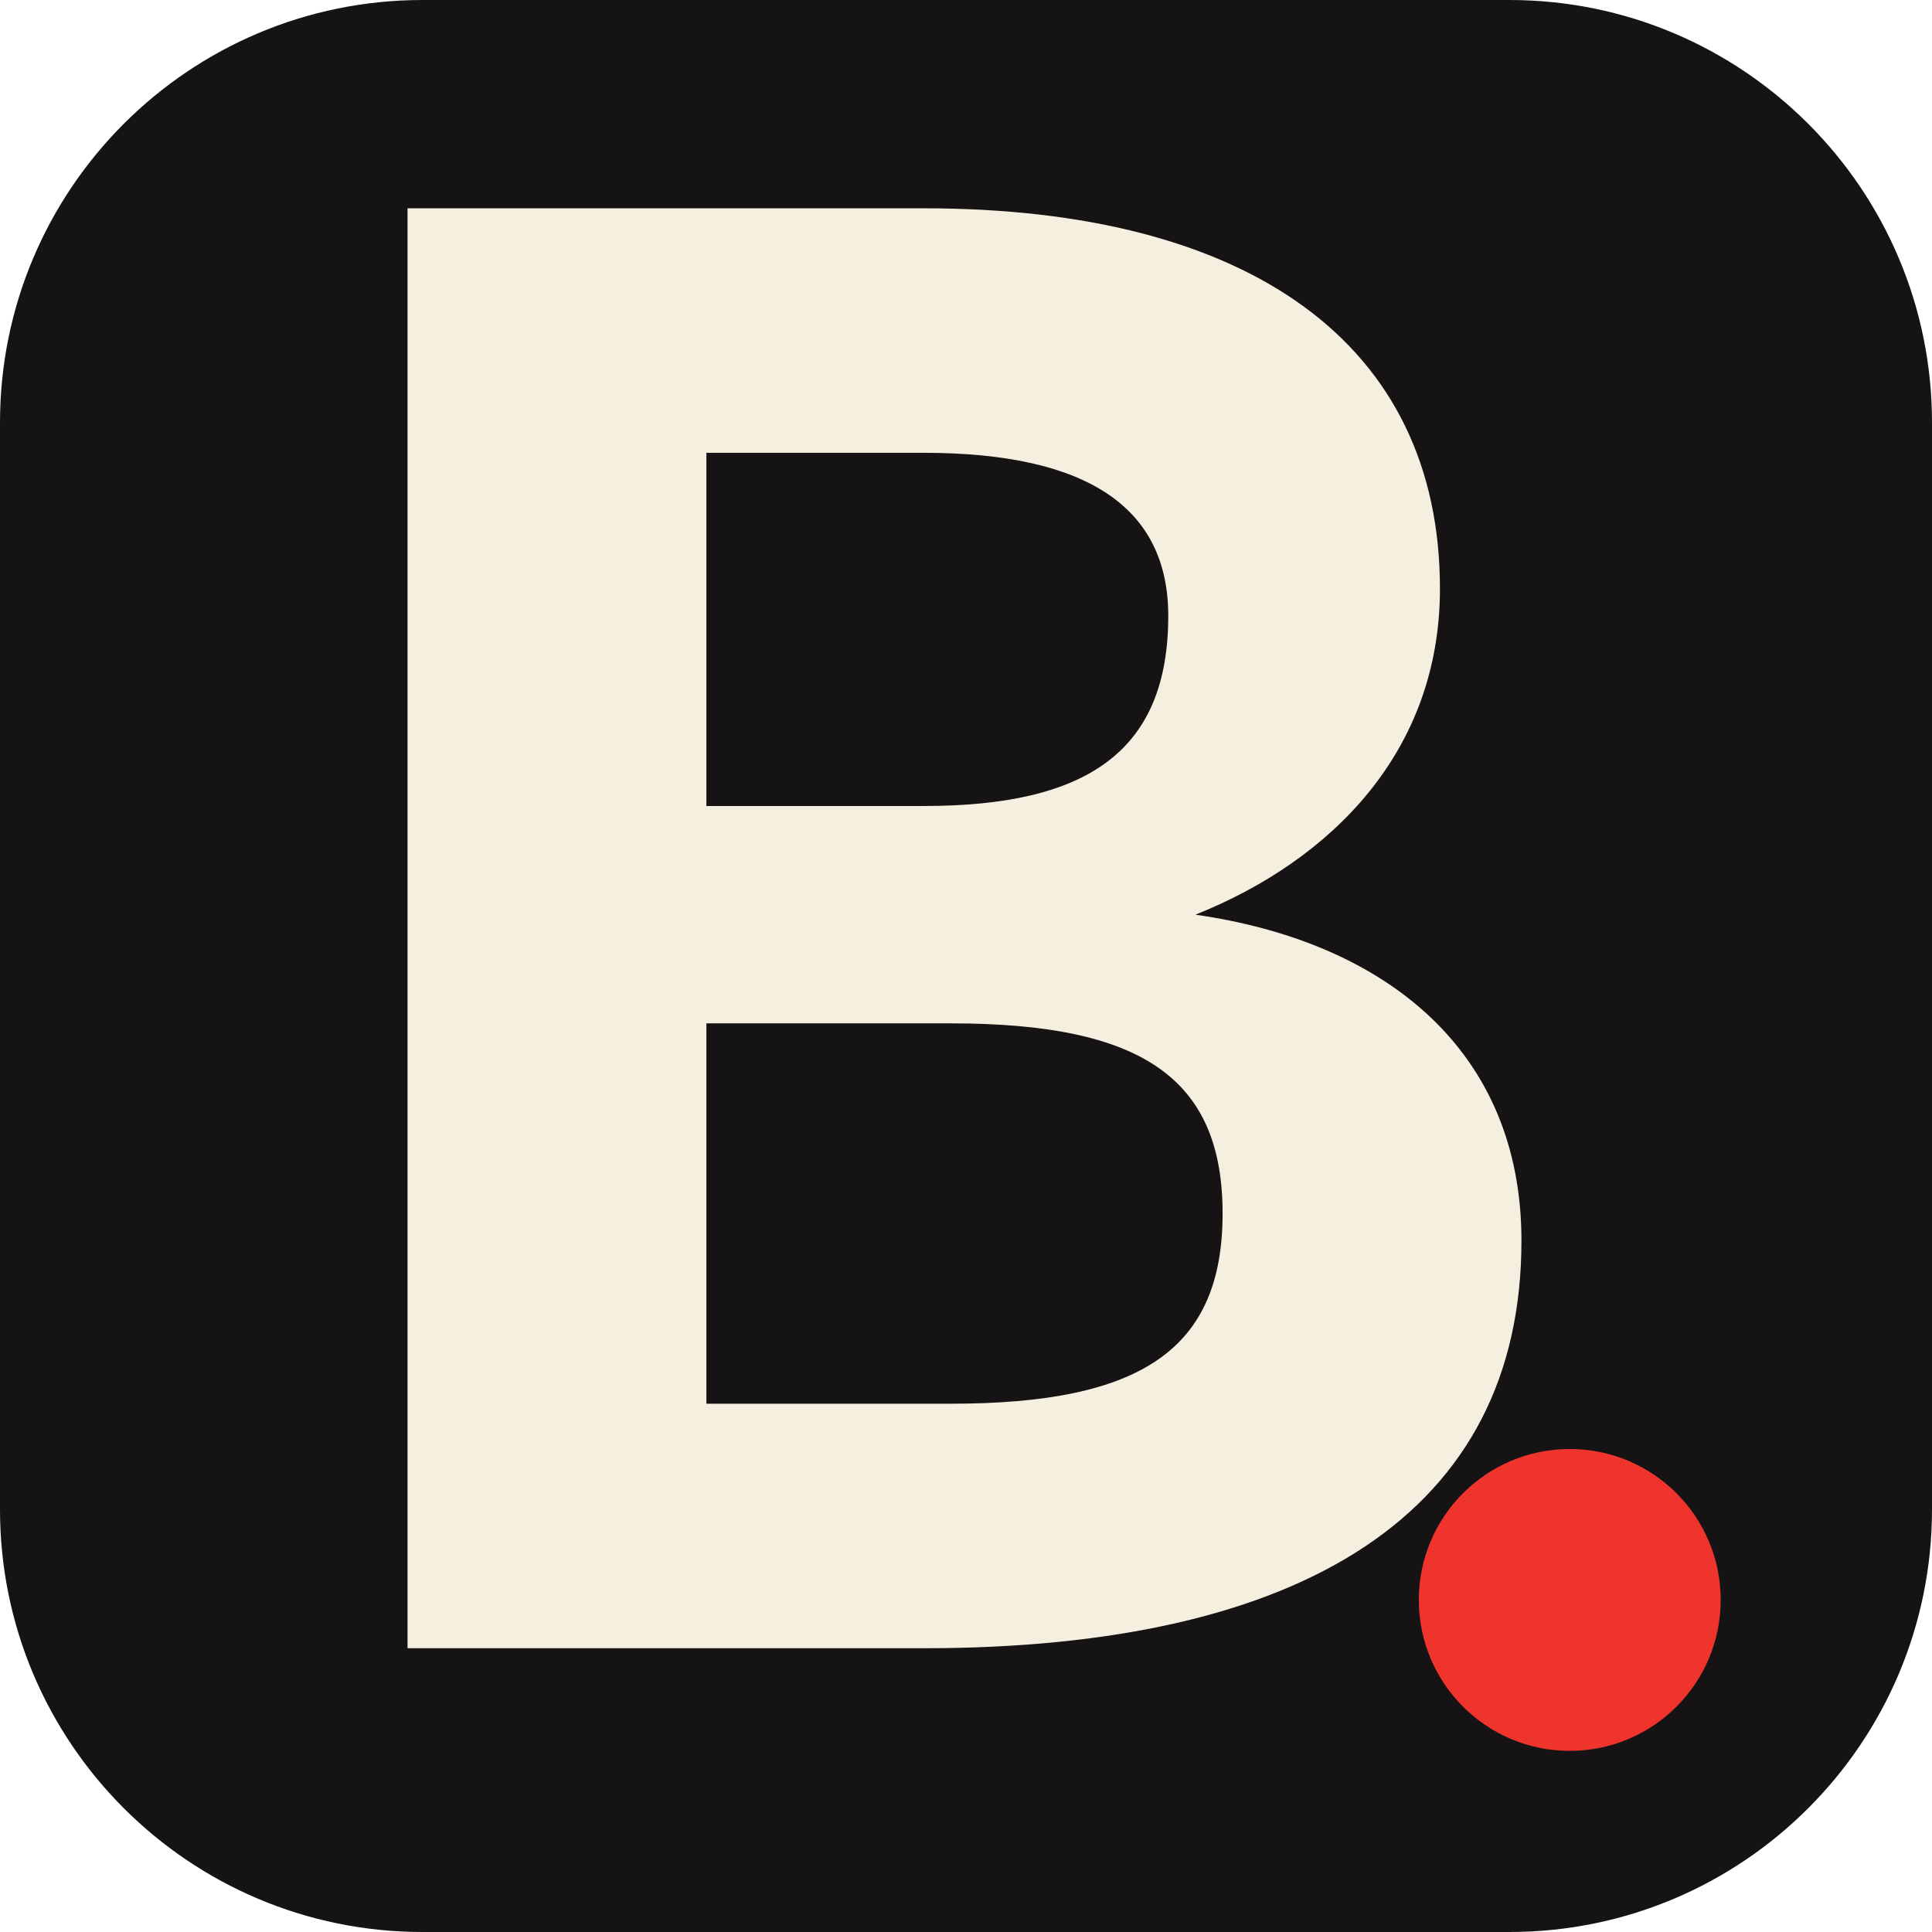
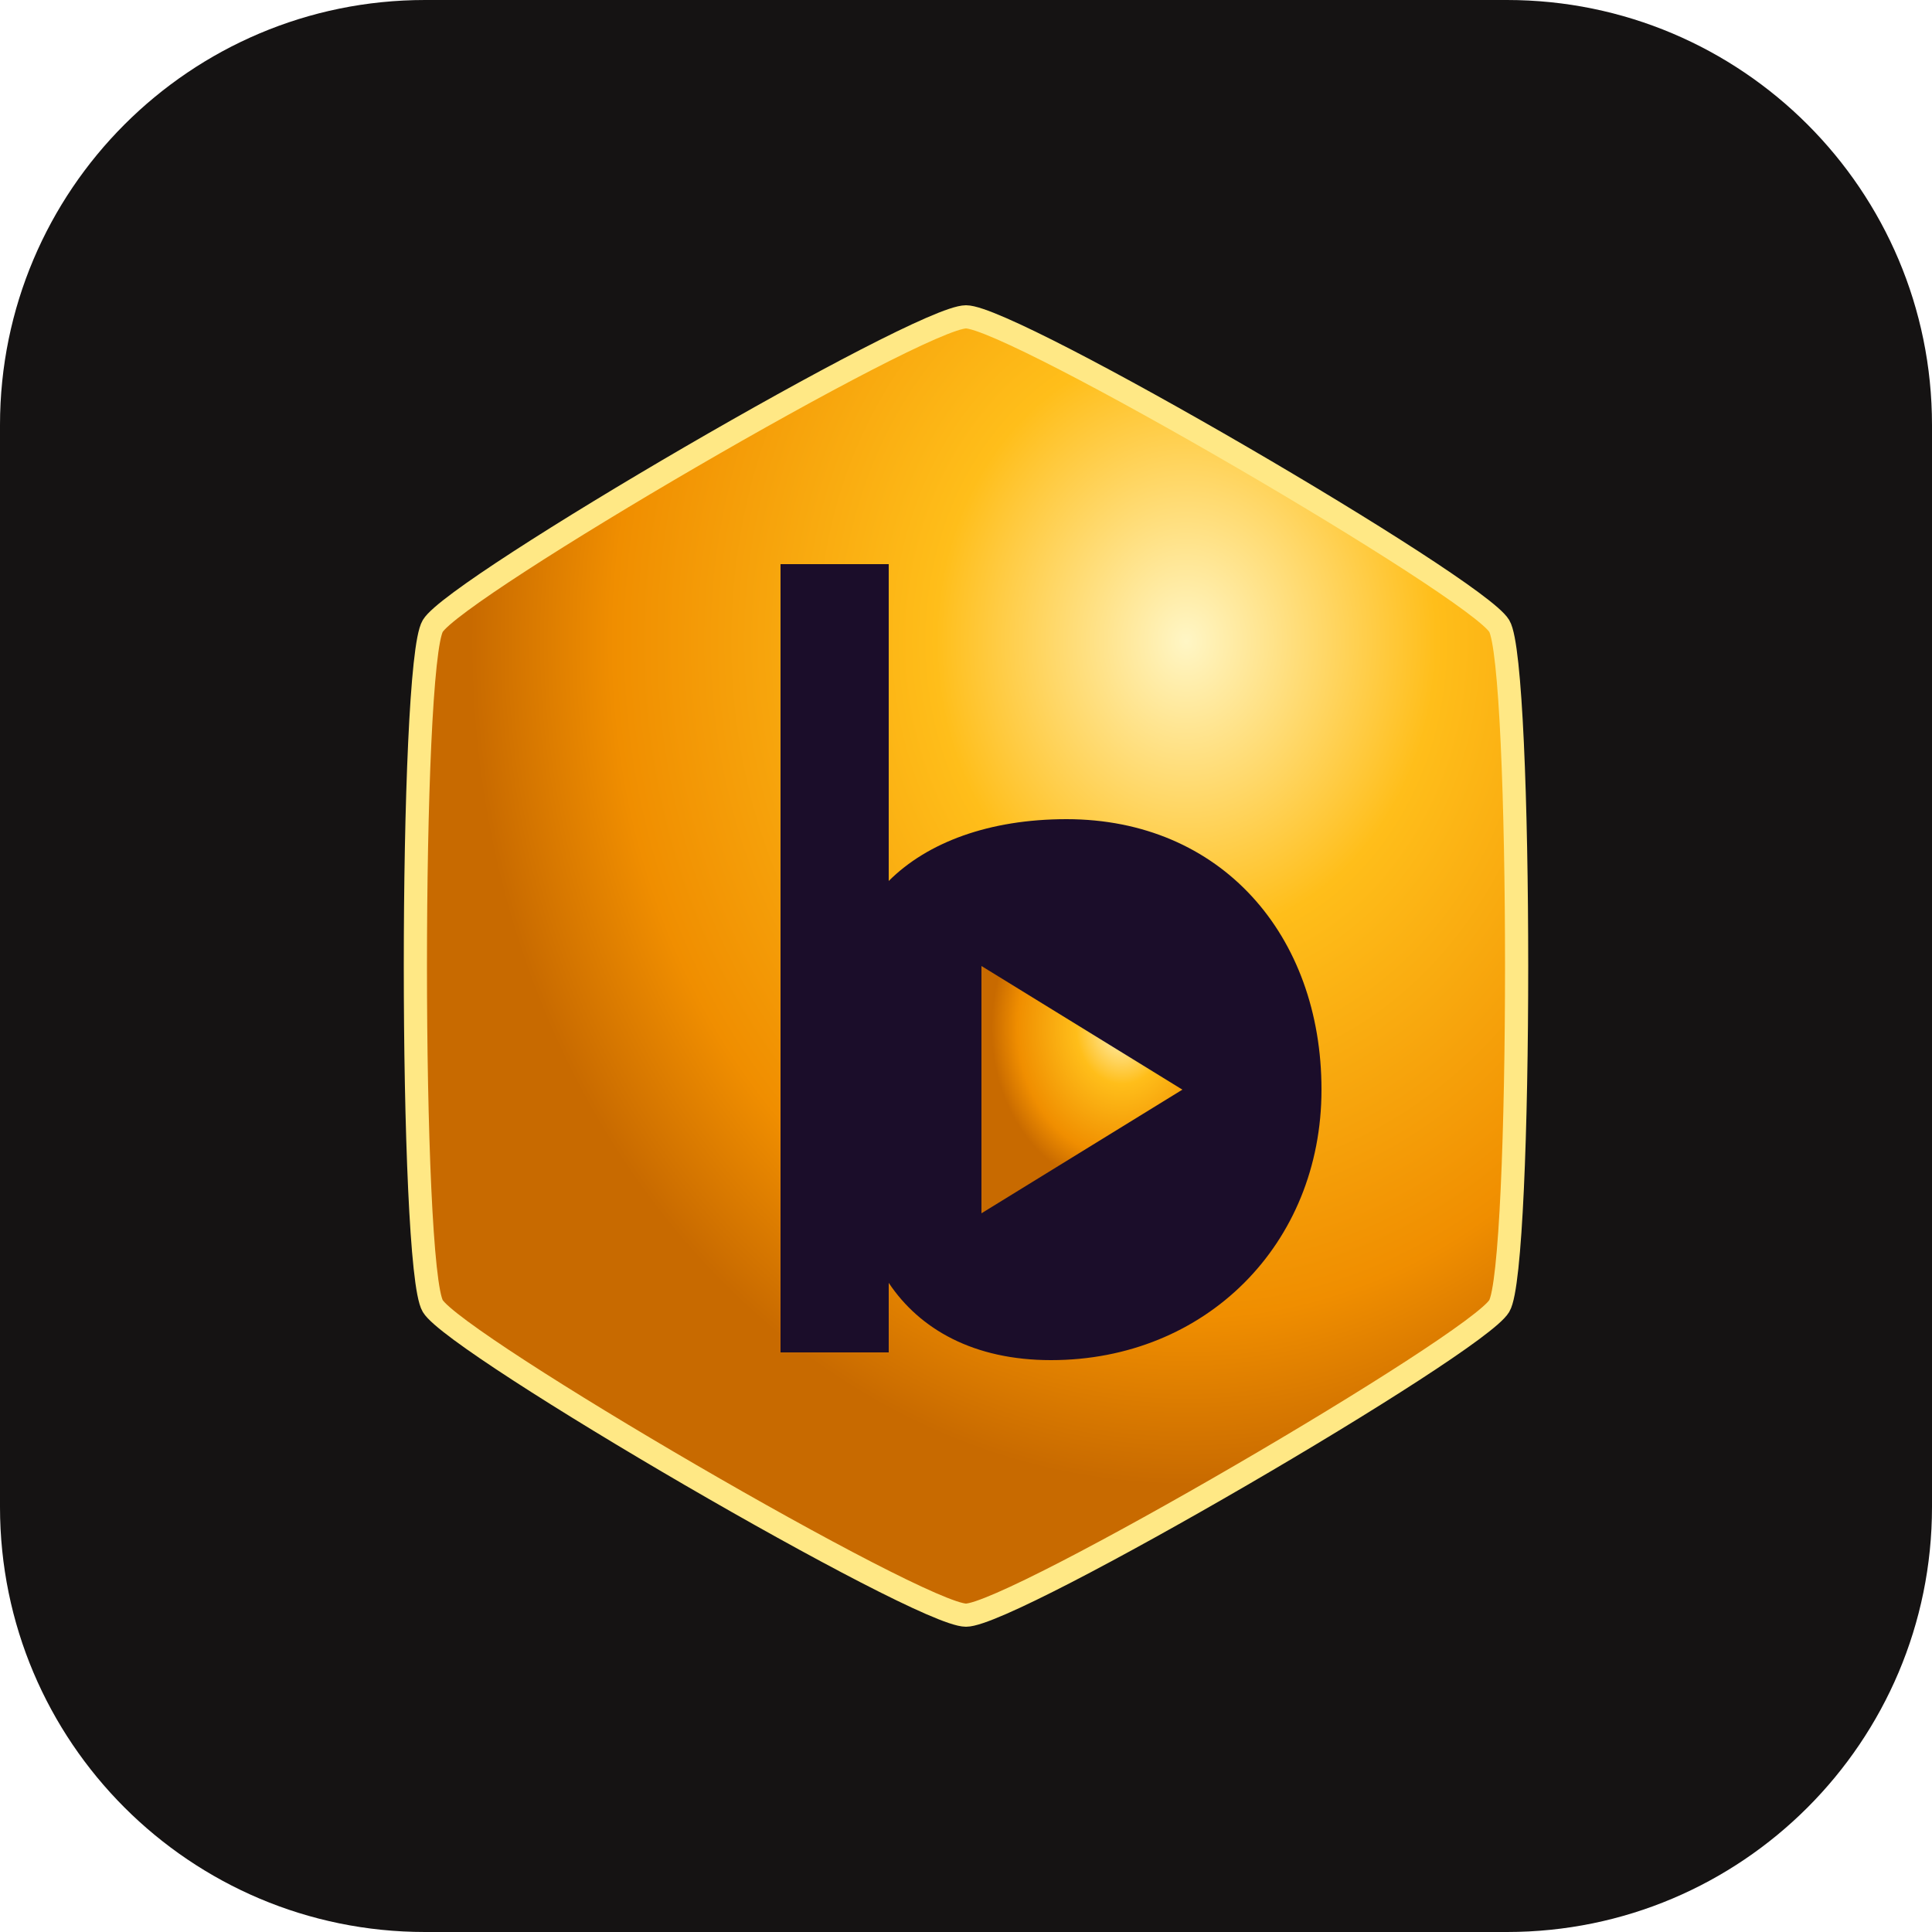
- <svg xmlns="http://www.w3.org/2000/svg" viewBox="0 0 64 64" role="img" aria-label="Buzzly">
-   <rect width="64" height="64" rx="14" fill="#151313" />
-   <path d="M15 11h19c12 0 19 5 19 14 0 6-4 10-9 12 7 1 12 5 12 12 0 10-8 15-22 15H15V11Zm11 9v13h8c6 0 9-2 9-7 0-4-3-6-9-6h-8Zm0 21v14h9c7 0 10-2 10-7 0-5-3-7-10-7h-9Z" fill="#f5efdf" transform="translate(0 -3) scale(.9)" />
-   <circle cx="52" cy="53" r="5" fill="#ef342d" />
+ <svg xmlns="http://www.w3.org/2000/svg" viewBox="0 0 100 100" fill="none">
+   <defs>
+     <radialGradient id="favHexGlow" cx="70%" cy="25%" r="65%">
+       <stop offset="0%" stop-color="#FFF6C5" />
+       <stop offset="35%" stop-color="#FFBE1A" />
+       <stop offset="80%" stop-color="#F08E00" />
+       <stop offset="100%" stop-color="#C86A00" />
+     </radialGradient>
+   </defs>
+   <rect width="100" height="100" rx="22" fill="#151313" />
+   <g transform="translate(10, 10) scale(0.8)">
+     <path d="M 50,8 C 53,8 83,25.5 84.5,28 C 86,30.5 86,69.5 84.5,72 C 83,74.5 53,92 50,92 C 47,92 17,74.5 15.5,72 C 14,69.5 14,30.5 15.5,28 C 17,25.5 47,8 50,8 Z" fill="url(#favHexGlow)" stroke="#FFE885" stroke-width="1.5" />
+     <path d="M 38,24 L 45,24 L 45,44.5 C 47.5,42 51.5,40.5 56.5,40.5 C 66.5,40.5 73,48 73,58 C 73,68 65.5,75.5 55.5,75.5 C 50.5,75.5 47,73.5 45,70.5 L 45,75 L 38,75 Z" fill="#1B0D2A" />
+     <polygon points="51,50 51,66 64,58" fill="url(#favHexGlow)" />
+   </g>
</svg>
